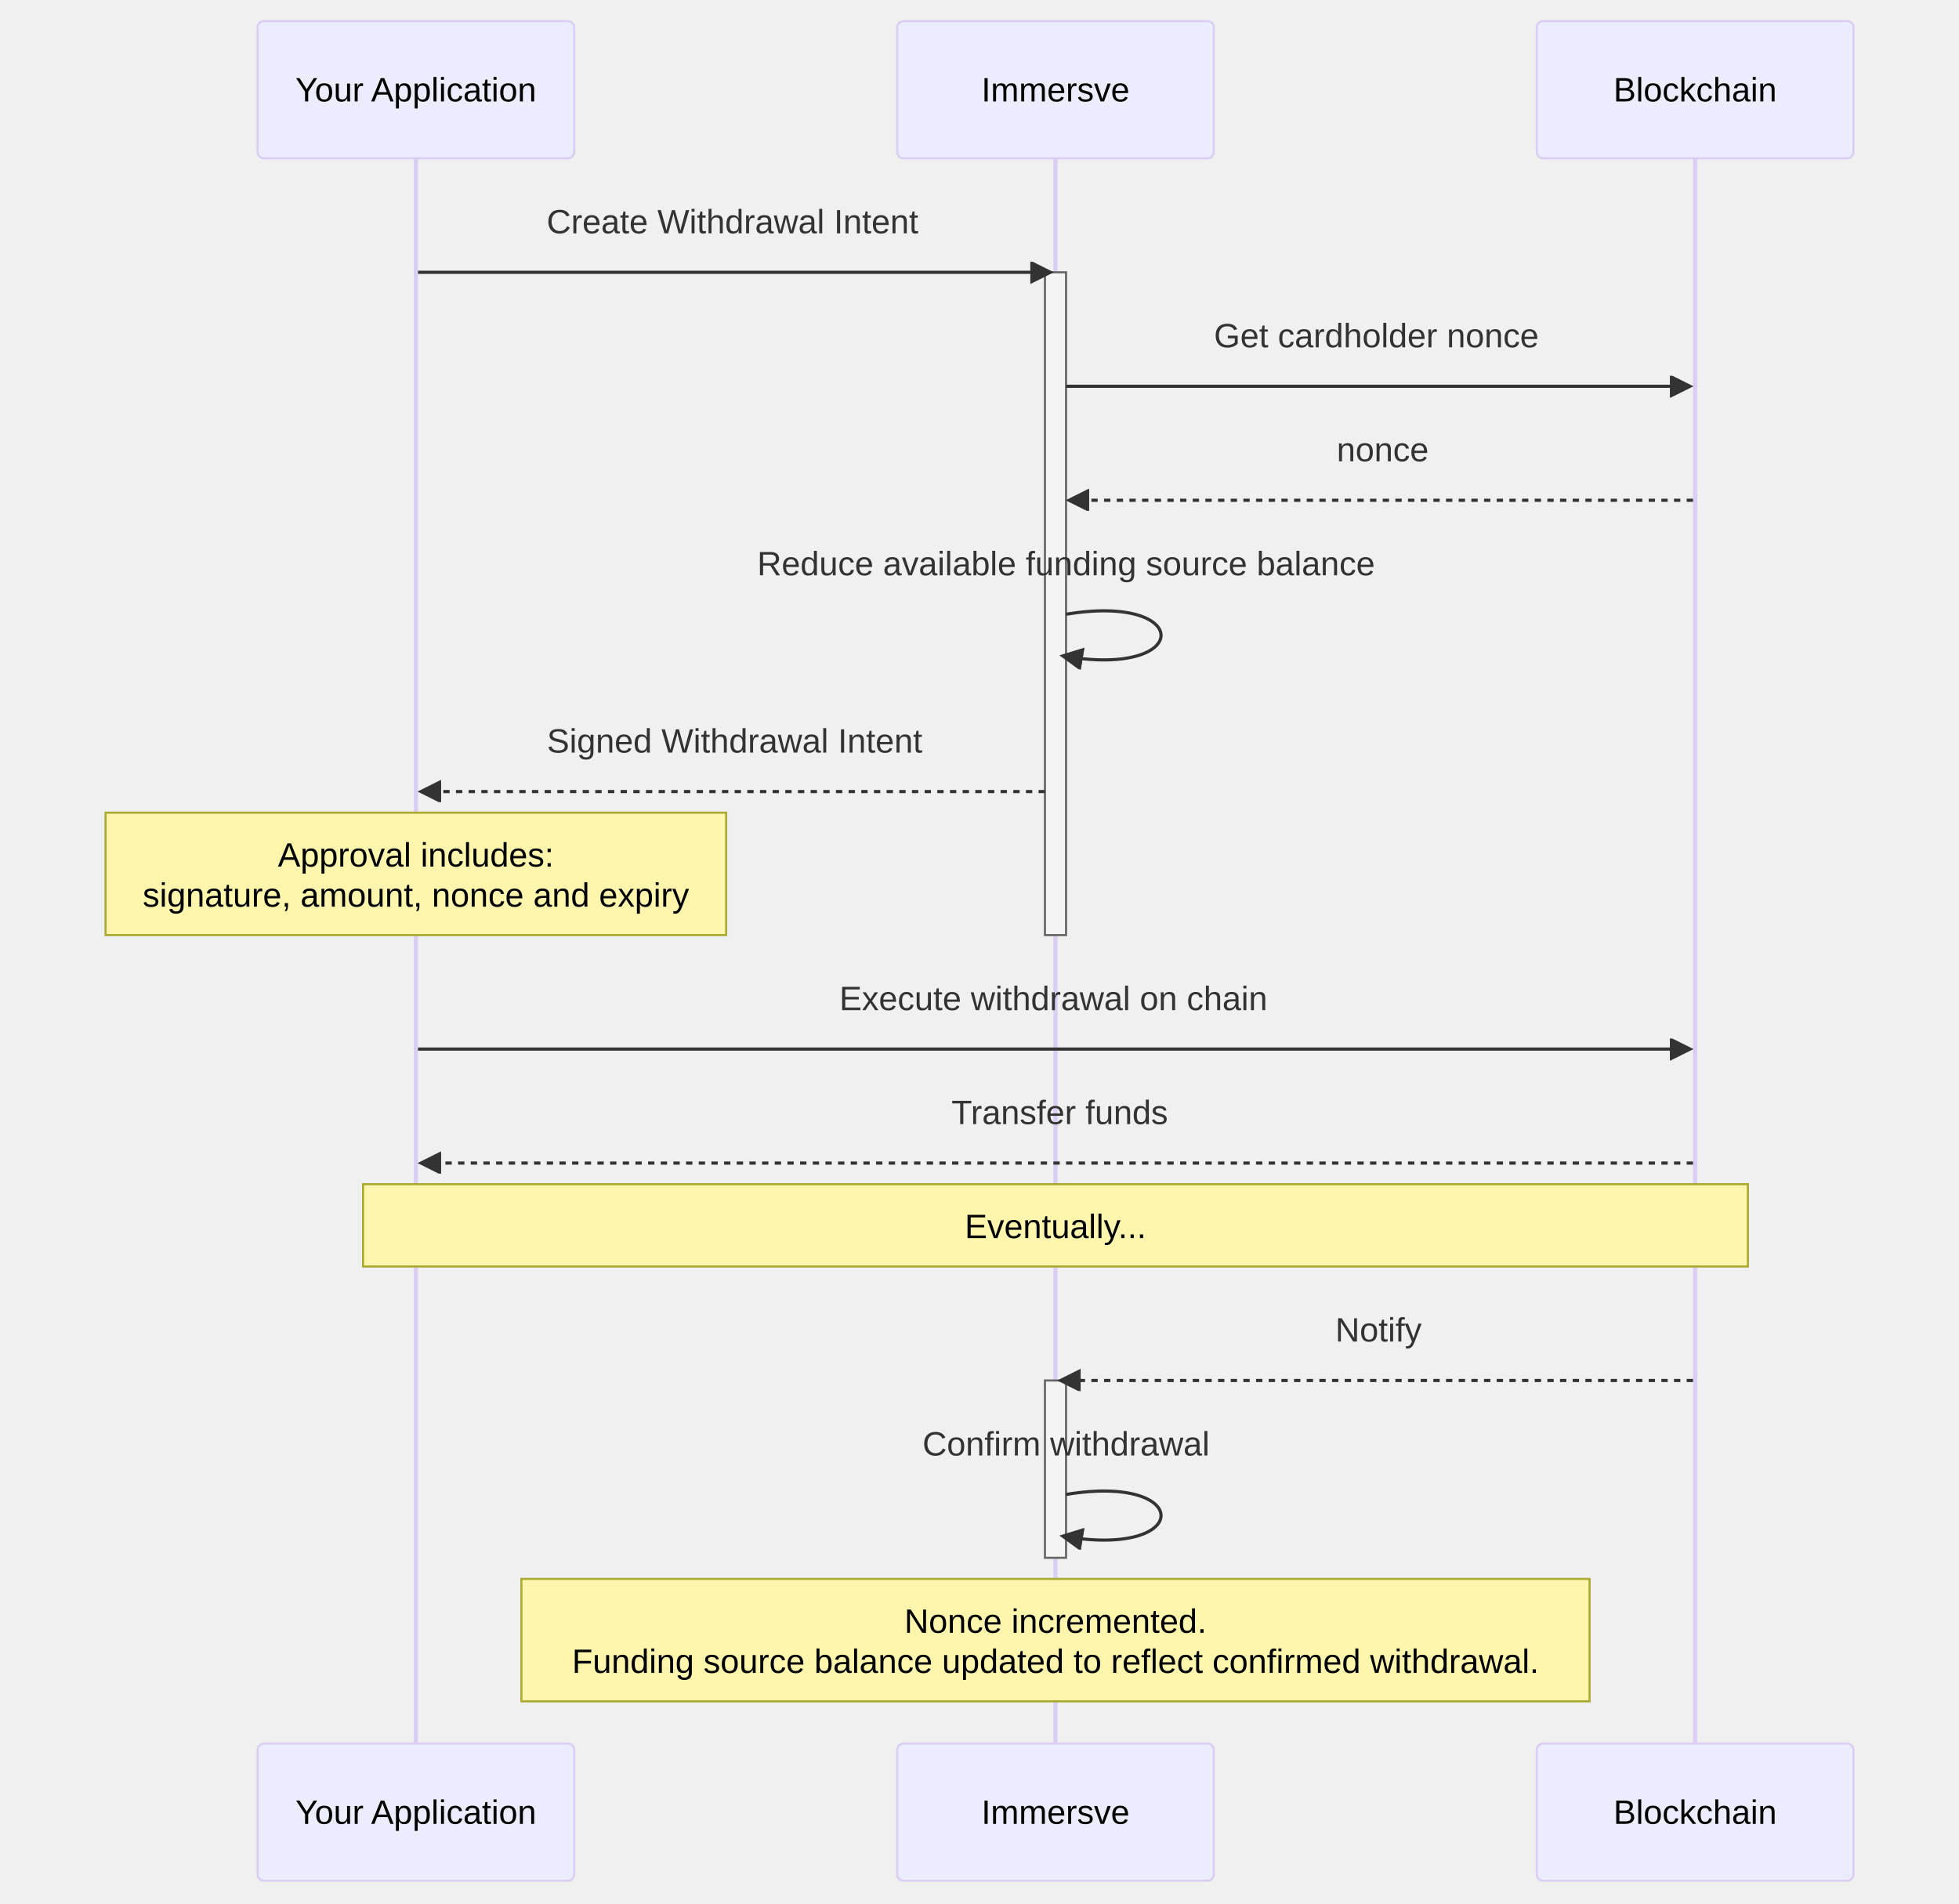
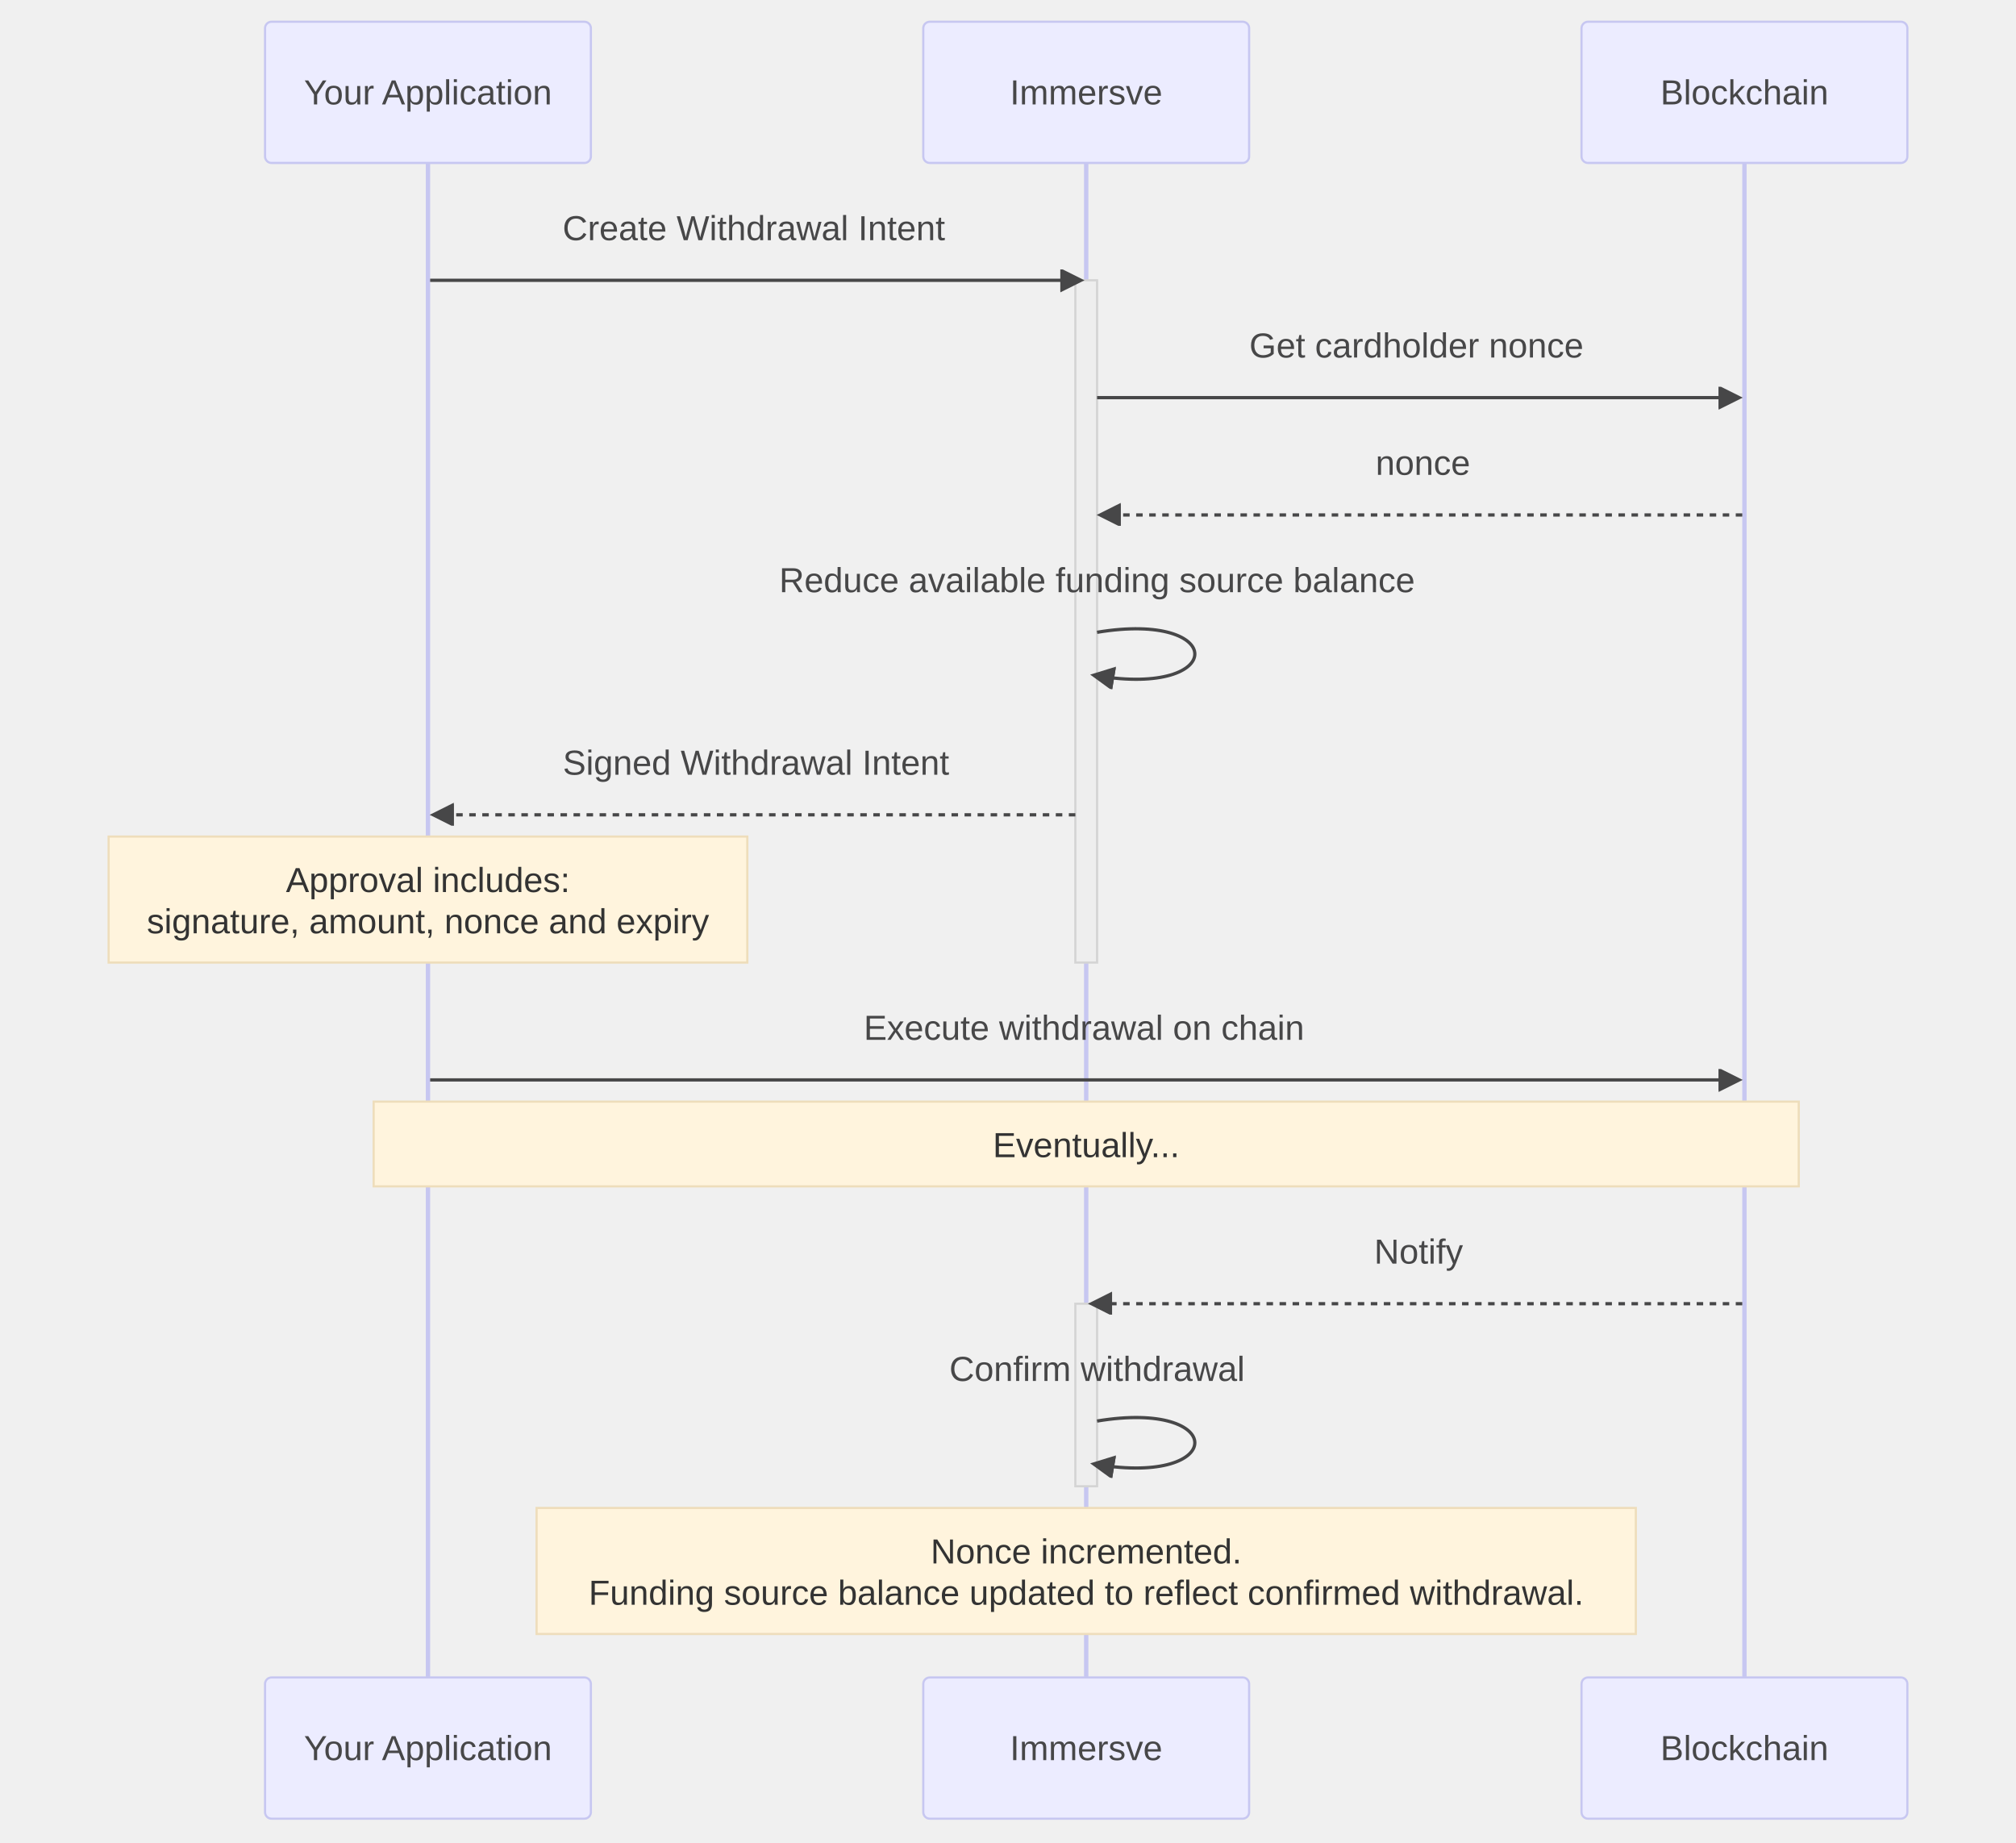
- <svg xmlns="http://www.w3.org/2000/svg" viewBox="-122 -10 928 902" style="max-width: 928px;" width="100%" id="mermaid-svg">
+ <svg xmlns="http://www.w3.org/2000/svg" viewBox="-122 -10 928 848" style="max-width: 928px;" width="100%" id="mermaid-svg">
  <g>
-     <rect class="actor actor-bottom" ry="3" rx="3" height="65" width="150" stroke="#666" fill="#eaeaea" y="816" x="606" />
-     <text style="text-anchor: middle; font-size: 16px; font-weight: 400;" class="actor" alignment-baseline="central" dominant-baseline="central" y="848.5" x="681">
+     <rect class="actor actor-bottom" ry="3" rx="3" height="65" width="150" stroke="#666" fill="#eaeaea" y="762" x="606" />
+     <text style="text-anchor: middle; font-size: 16px; font-weight: 400;" class="actor" alignment-baseline="central" dominant-baseline="central" y="794.5" x="681">
      <tspan dy="0" x="681">Blockchain</tspan>
    </text>
  </g>
  <g>
-     <rect class="actor actor-bottom" ry="3" rx="3" height="65" width="150" stroke="#666" fill="#eaeaea" y="816" x="303" />
-     <text style="text-anchor: middle; font-size: 16px; font-weight: 400;" class="actor" alignment-baseline="central" dominant-baseline="central" y="848.5" x="378">
+     <rect class="actor actor-bottom" ry="3" rx="3" height="65" width="150" stroke="#666" fill="#eaeaea" y="762" x="303" />
+     <text style="text-anchor: middle; font-size: 16px; font-weight: 400;" class="actor" alignment-baseline="central" dominant-baseline="central" y="794.5" x="378">
      <tspan dy="0" x="378">Immersve</tspan>
    </text>
  </g>
  <g>
-     <rect class="actor actor-bottom" ry="3" rx="3" height="65" width="150" stroke="#666" fill="#eaeaea" y="816" x="0" />
-     <text style="text-anchor: middle; font-size: 16px; font-weight: 400;" class="actor" alignment-baseline="central" dominant-baseline="central" y="848.5" x="75">
+     <rect class="actor actor-bottom" ry="3" rx="3" height="65" width="150" stroke="#666" fill="#eaeaea" y="762" x="0" />
+     <text style="text-anchor: middle; font-size: 16px; font-weight: 400;" class="actor" alignment-baseline="central" dominant-baseline="central" y="794.5" x="75">
      <tspan dy="0" x="75">Your Application</tspan>
    </text>
  </g>
  <g>
-     <line stroke="#999" stroke-width="0.5px" class="200" y2="816" x2="681" y1="5" x1="681" id="actor14" />
-     <g id="root-14">
+     <line stroke="#999" stroke-width="0.5px" class="200" y2="762" x2="681" y1="5" x1="681" id="actor17" />
+     <g id="root-17">
      <rect class="actor actor-top" ry="3" rx="3" height="65" width="150" stroke="#666" fill="#eaeaea" y="0" x="606" />
      <text style="text-anchor: middle; font-size: 16px; font-weight: 400;" class="actor" alignment-baseline="central" dominant-baseline="central" y="32.5" x="681">
        <tspan dy="0" x="681">Blockchain</tspan>
      </text>
    </g>
  </g>
  <g>
-     <line stroke="#999" stroke-width="0.5px" class="200" y2="816" x2="378" y1="5" x1="378" id="actor13" />
-     <g id="root-13">
+     <line stroke="#999" stroke-width="0.5px" class="200" y2="762" x2="378" y1="5" x1="378" id="actor16" />
+     <g id="root-16">
      <rect class="actor actor-top" ry="3" rx="3" height="65" width="150" stroke="#666" fill="#eaeaea" y="0" x="303" />
      <text style="text-anchor: middle; font-size: 16px; font-weight: 400;" class="actor" alignment-baseline="central" dominant-baseline="central" y="32.5" x="378">
        <tspan dy="0" x="378">Immersve</tspan>
      </text>
    </g>
  </g>
  <g>
-     <line stroke="#999" stroke-width="0.5px" class="200" y2="816" x2="75" y1="5" x1="75" id="actor12" />
-     <g id="root-12">
+     <line stroke="#999" stroke-width="0.5px" class="200" y2="762" x2="75" y1="5" x1="75" id="actor15" />
+     <g id="root-15">
      <rect class="actor actor-top" ry="3" rx="3" height="65" width="150" stroke="#666" fill="#eaeaea" y="0" x="0" />
      <text style="text-anchor: middle; font-size: 16px; font-weight: 400;" class="actor" alignment-baseline="central" dominant-baseline="central" y="32.5" x="75">
        <tspan dy="0" x="75">Your Application</tspan>
      </text>
    </g>
  </g>
-   <style>#mermaid-svg{font-family:"trebuchet ms",verdana,arial,sans-serif;font-size:16px;fill:#333;}#mermaid-svg .error-icon{fill:#552222;}#mermaid-svg .error-text{fill:#552222;stroke:#552222;}#mermaid-svg .edge-thickness-normal{stroke-width:2px;}#mermaid-svg .edge-thickness-thick{stroke-width:3.5px;}#mermaid-svg .edge-pattern-solid{stroke-dasharray:0;}#mermaid-svg .edge-pattern-dashed{stroke-dasharray:3;}#mermaid-svg .edge-pattern-dotted{stroke-dasharray:2;}#mermaid-svg .marker{fill:#333333;stroke:#333333;}#mermaid-svg .marker.cross{stroke:#333333;}#mermaid-svg svg{font-family:"trebuchet ms",verdana,arial,sans-serif;font-size:16px;}#mermaid-svg .actor{stroke:hsl(259.626, 59.777%, 87.902%);fill:#ECECFF;}#mermaid-svg text.actor&gt;tspan{fill:black;stroke:none;}#mermaid-svg .actor-line{stroke:grey;}#mermaid-svg .messageLine0{stroke-width:1.5;stroke-dasharray:none;stroke:#333;}#mermaid-svg .messageLine1{stroke-width:1.5;stroke-dasharray:2,2;stroke:#333;}#mermaid-svg #arrowhead path{fill:#333;stroke:#333;}#mermaid-svg .sequenceNumber{fill:white;}#mermaid-svg #sequencenumber{fill:#333;}#mermaid-svg #crosshead path{fill:#333;stroke:#333;}#mermaid-svg .messageText{fill:#333;stroke:none;}#mermaid-svg .labelBox{stroke:hsl(259.626, 59.777%, 87.902%);fill:#ECECFF;}#mermaid-svg .labelText,#mermaid-svg .labelText&gt;tspan{fill:black;stroke:none;}#mermaid-svg .loopText,#mermaid-svg .loopText&gt;tspan{fill:black;stroke:none;}#mermaid-svg .loopLine{stroke-width:2px;stroke-dasharray:2,2;stroke:hsl(259.626, 59.777%, 87.902%);fill:hsl(259.626, 59.777%, 87.902%);}#mermaid-svg .note{stroke:#aaaa33;fill:#fff5ad;}#mermaid-svg .noteText,#mermaid-svg .noteText&gt;tspan{fill:black;stroke:none;}#mermaid-svg .activation0{fill:#f4f4f4;stroke:#666;}#mermaid-svg .activation1{fill:#f4f4f4;stroke:#666;}#mermaid-svg .activation2{fill:#f4f4f4;stroke:#666;}#mermaid-svg .actorPopupMenu{position:absolute;}#mermaid-svg .actorPopupMenuPanel{position:absolute;fill:#ECECFF;box-shadow:0px 8px 16px 0px rgba(0,0,0,0.2);filter:drop-shadow(3px 5px 2px rgb(0 0 0 / 0.4));}#mermaid-svg .actor-man line{stroke:hsl(259.626, 59.777%, 87.902%);fill:#ECECFF;}#mermaid-svg .actor-man circle,#mermaid-svg line{stroke:hsl(259.626, 59.777%, 87.902%);fill:#ECECFF;stroke-width:2px;}#mermaid-svg :root{--mermaid-font-family:"trebuchet ms",verdana,arial,sans-serif;}</style>
+   <style>#mermaid-svg{font-family:"trebuchet ms",verdana,arial,sans-serif;font-size:16px;fill:#474748;}#mermaid-svg .error-icon{fill:hsl(60, 100%, 100%);}#mermaid-svg .error-text{fill:#000000;stroke:#000000;}#mermaid-svg .edge-thickness-normal{stroke-width:2px;}#mermaid-svg .edge-thickness-thick{stroke-width:3.5px;}#mermaid-svg .edge-pattern-solid{stroke-dasharray:0;}#mermaid-svg .edge-pattern-dashed{stroke-dasharray:3;}#mermaid-svg .edge-pattern-dotted{stroke-dasharray:2;}#mermaid-svg .marker{fill:#474748;stroke:#474748;}#mermaid-svg .marker.cross{stroke:#474748;}#mermaid-svg svg{font-family:"trebuchet ms",verdana,arial,sans-serif;font-size:16px;}#mermaid-svg .actor{stroke:hsl(240, 60%, 86.275%);fill:#ececff;}#mermaid-svg text.actor&gt;tspan{fill:#474748;stroke:none;}#mermaid-svg .actor-line{stroke:grey;}#mermaid-svg .messageLine0{stroke-width:1.5;stroke-dasharray:none;stroke:#474748;}#mermaid-svg .messageLine1{stroke-width:1.5;stroke-dasharray:2,2;stroke:#474748;}#mermaid-svg #arrowhead path{fill:#474748;stroke:#474748;}#mermaid-svg .sequenceNumber{fill:#fff;}#mermaid-svg #sequencenumber{fill:#474748;}#mermaid-svg #crosshead path{fill:#474748;stroke:#474748;}#mermaid-svg .messageText{fill:#474748;stroke:none;}#mermaid-svg .labelBox{stroke:hsl(240, 60%, 86.275%);fill:#ececff;}#mermaid-svg .labelText,#mermaid-svg .labelText&gt;tspan{fill:#474748;stroke:none;}#mermaid-svg .loopText,#mermaid-svg .loopText&gt;tspan{fill:#474748;stroke:none;}#mermaid-svg .loopLine{stroke-width:2px;stroke-dasharray:2,2;stroke:hsl(240, 60%, 86.275%);fill:hsl(240, 60%, 86.275%);}#mermaid-svg .note{stroke:hsl(40.588, 60%, 83.333%);fill:#fff4dd;}#mermaid-svg .noteText,#mermaid-svg .noteText&gt;tspan{fill:#333;stroke:none;}#mermaid-svg .activation0{fill:#eee;stroke:hsl(0, 0%, 83.333%);}#mermaid-svg .activation1{fill:#eee;stroke:hsl(0, 0%, 83.333%);}#mermaid-svg .activation2{fill:#eee;stroke:hsl(0, 0%, 83.333%);}#mermaid-svg .actorPopupMenu{position:absolute;}#mermaid-svg .actorPopupMenuPanel{position:absolute;fill:#ececff;box-shadow:0px 8px 16px 0px rgba(0,0,0,0.2);filter:drop-shadow(3px 5px 2px rgb(0 0 0 / 0.4));}#mermaid-svg .actor-man line{stroke:hsl(240, 60%, 86.275%);fill:#ececff;}#mermaid-svg .actor-man circle,#mermaid-svg line{stroke:hsl(240, 60%, 86.275%);fill:#ececff;stroke-width:2px;}#mermaid-svg :root{--mermaid-font-family:"trebuchet ms",verdana,arial,sans-serif;}</style>
  <g />
  <defs>
    <symbol height="24" width="24" id="computer">
      <path d="M2 2v13h20v-13h-20zm18 11h-16v-9h16v9zm-10.228 6l.466-1h3.524l.467 1h-4.457zm14.228 3h-24l2-6h2.104l-1.33 4h18.45l-1.297-4h2.073l2 6zm-5-10h-14v-7h14v7z" transform="scale(.5)" />
    </symbol>
  </defs>
  <defs>
    <symbol clip-rule="evenodd" fill-rule="evenodd" id="database">
      <path d="M12.258.001l.256.004.255.005.253.008.251.01.249.012.247.015.246.016.242.019.241.02.239.023.236.024.233.027.231.028.229.031.225.032.223.034.22.036.217.038.214.04.211.041.208.043.205.045.201.046.198.048.194.05.191.051.187.053.183.054.18.056.175.057.172.059.168.06.163.061.16.063.155.064.15.066.074.033.073.033.071.034.07.034.069.035.068.035.067.035.066.035.064.036.064.036.062.036.06.036.06.037.058.037.058.037.055.038.055.038.053.038.052.038.051.039.05.039.048.039.047.039.045.04.044.04.043.04.041.04.04.041.039.041.037.041.036.041.034.041.033.042.032.042.03.042.029.042.027.042.026.043.024.043.023.043.021.043.02.043.018.044.017.043.015.044.013.044.012.044.011.045.009.044.007.045.006.045.004.045.002.045.001.045v17l-.001.045-.002.045-.004.045-.006.045-.007.045-.009.044-.011.045-.012.044-.013.044-.015.044-.017.043-.018.044-.02.043-.021.043-.023.043-.024.043-.026.043-.027.042-.029.042-.03.042-.032.042-.033.042-.034.041-.036.041-.037.041-.039.041-.04.041-.041.04-.043.04-.044.04-.045.04-.047.039-.048.039-.05.039-.051.039-.052.038-.053.038-.055.038-.055.038-.058.037-.058.037-.06.037-.06.036-.062.036-.064.036-.064.036-.066.035-.067.035-.068.035-.069.035-.07.034-.071.034-.073.033-.074.033-.15.066-.155.064-.16.063-.163.061-.168.06-.172.059-.175.057-.18.056-.183.054-.187.053-.191.051-.194.05-.198.048-.201.046-.205.045-.208.043-.211.041-.214.04-.217.038-.22.036-.223.034-.225.032-.229.031-.231.028-.233.027-.236.024-.239.023-.241.02-.242.019-.246.016-.247.015-.249.012-.251.01-.253.008-.255.005-.256.004-.258.001-.258-.001-.256-.004-.255-.005-.253-.008-.251-.01-.249-.012-.247-.015-.245-.016-.243-.019-.241-.02-.238-.023-.236-.024-.234-.027-.231-.028-.228-.031-.226-.032-.223-.034-.22-.036-.217-.038-.214-.04-.211-.041-.208-.043-.204-.045-.201-.046-.198-.048-.195-.05-.19-.051-.187-.053-.184-.054-.179-.056-.176-.057-.172-.059-.167-.06-.164-.061-.159-.063-.155-.064-.151-.066-.074-.033-.072-.033-.072-.034-.07-.034-.069-.035-.068-.035-.067-.035-.066-.035-.064-.036-.063-.036-.062-.036-.061-.036-.06-.037-.058-.037-.057-.037-.056-.038-.055-.038-.053-.038-.052-.038-.051-.039-.049-.039-.049-.039-.046-.039-.046-.04-.044-.04-.043-.04-.041-.04-.04-.041-.039-.041-.037-.041-.036-.041-.034-.041-.033-.042-.032-.042-.03-.042-.029-.042-.027-.042-.026-.043-.024-.043-.023-.043-.021-.043-.02-.043-.018-.044-.017-.043-.015-.044-.013-.044-.012-.044-.011-.045-.009-.044-.007-.045-.006-.045-.004-.045-.002-.045-.001-.045v-17l.001-.045.002-.045.004-.045.006-.045.007-.045.009-.044.011-.045.012-.044.013-.044.015-.044.017-.043.018-.044.02-.043.021-.043.023-.043.024-.043.026-.043.027-.042.029-.042.03-.042.032-.042.033-.042.034-.041.036-.041.037-.041.039-.041.04-.041.041-.04.043-.04.044-.04.046-.04.046-.039.049-.039.049-.039.051-.039.052-.038.053-.038.055-.038.056-.038.057-.037.058-.037.06-.037.061-.036.062-.036.063-.036.064-.036.066-.035.067-.035.068-.035.069-.035.07-.034.072-.034.072-.033.074-.033.151-.066.155-.064.159-.063.164-.061.167-.06.172-.059.176-.057.179-.056.184-.054.187-.053.19-.051.195-.05.198-.048.201-.046.204-.045.208-.043.211-.041.214-.04.217-.038.22-.036.223-.034.226-.032.228-.031.231-.028.234-.027.236-.024.238-.023.241-.02.243-.019.245-.016.247-.015.249-.012.251-.01.253-.008.255-.005.256-.004.258-.001.258.001zm-9.258 20.499v.01l.001.021.003.021.004.022.005.021.006.022.007.022.009.023.01.022.011.023.012.023.013.023.015.023.016.024.017.023.018.024.019.024.021.024.022.025.023.024.024.025.052.049.056.05.061.051.066.051.07.051.075.051.079.052.084.052.088.052.092.052.097.052.102.051.105.052.11.052.114.051.119.051.123.051.127.05.131.05.135.05.139.048.144.049.147.047.152.047.155.047.16.045.163.045.167.043.171.043.176.041.178.041.183.039.187.039.19.037.194.035.197.035.202.033.204.031.209.03.212.029.216.027.219.025.222.024.226.021.23.02.233.018.236.016.24.015.243.012.246.01.249.008.253.005.256.004.259.001.26-.001.257-.004.254-.005.25-.008.247-.011.244-.012.241-.014.237-.016.233-.018.231-.021.226-.021.224-.024.22-.026.216-.027.212-.028.21-.031.205-.031.202-.034.198-.034.194-.036.191-.037.187-.039.183-.04.179-.04.175-.042.172-.043.168-.044.163-.045.16-.046.155-.046.152-.047.148-.048.143-.049.139-.049.136-.05.131-.05.126-.05.123-.051.118-.052.114-.051.11-.052.106-.052.101-.052.096-.052.092-.052.088-.053.083-.051.079-.052.074-.052.07-.051.065-.051.06-.051.056-.05.051-.05.023-.024.023-.025.021-.024.02-.024.019-.024.018-.024.017-.024.015-.023.014-.024.013-.023.012-.023.01-.023.01-.022.008-.022.006-.022.006-.022.004-.022.004-.021.001-.021.001-.021v-4.127l-.077.055-.08.053-.083.054-.085.053-.087.052-.09.052-.093.051-.095.05-.097.05-.1.049-.102.049-.105.048-.106.047-.109.047-.111.046-.114.045-.115.045-.118.044-.12.043-.122.042-.124.042-.126.041-.128.04-.13.04-.132.038-.134.038-.135.037-.138.037-.139.035-.142.035-.143.034-.144.033-.147.032-.148.031-.15.03-.151.03-.153.029-.154.027-.156.027-.158.026-.159.025-.161.024-.162.023-.163.022-.165.021-.166.02-.167.019-.169.018-.169.017-.171.016-.173.015-.173.014-.175.013-.175.012-.177.011-.178.01-.179.008-.179.008-.181.006-.182.005-.182.004-.184.003-.184.002h-.37l-.184-.002-.184-.003-.182-.004-.182-.005-.181-.006-.179-.008-.179-.008-.178-.01-.176-.011-.176-.012-.175-.013-.173-.014-.172-.015-.171-.016-.17-.017-.169-.018-.167-.019-.166-.02-.165-.021-.163-.022-.162-.023-.161-.024-.159-.025-.157-.026-.156-.027-.155-.027-.153-.029-.151-.03-.15-.03-.148-.031-.146-.032-.145-.033-.143-.034-.141-.035-.14-.035-.137-.037-.136-.037-.134-.038-.132-.038-.13-.04-.128-.04-.126-.041-.124-.042-.122-.042-.12-.044-.117-.043-.116-.045-.113-.045-.112-.046-.109-.047-.106-.047-.105-.048-.102-.049-.1-.049-.097-.05-.095-.05-.093-.052-.09-.051-.087-.052-.085-.053-.083-.054-.08-.054-.077-.054v4.127zm0-5.654v.011l.001.021.003.021.004.021.005.022.006.022.007.022.009.022.01.022.011.023.012.023.013.023.015.024.016.023.017.024.018.024.019.024.021.024.022.024.023.025.024.024.052.05.056.05.061.05.066.051.07.051.075.052.079.051.084.052.088.052.092.052.097.052.102.052.105.052.11.051.114.051.119.052.123.05.127.051.131.05.135.049.139.049.144.048.147.048.152.047.155.046.16.045.163.045.167.044.171.042.176.042.178.04.183.04.187.038.19.037.194.036.197.034.202.033.204.032.209.03.212.028.216.027.219.025.222.024.226.022.23.02.233.018.236.016.24.014.243.012.246.01.249.008.253.006.256.003.259.001.26-.001.257-.003.254-.006.25-.008.247-.01.244-.012.241-.015.237-.016.233-.018.231-.02.226-.022.224-.024.22-.025.216-.027.212-.029.21-.03.205-.032.202-.033.198-.035.194-.036.191-.037.187-.039.183-.039.179-.041.175-.042.172-.043.168-.044.163-.045.16-.045.155-.047.152-.047.148-.048.143-.048.139-.05.136-.049.131-.05.126-.051.123-.051.118-.051.114-.052.11-.052.106-.052.101-.052.096-.052.092-.052.088-.052.083-.052.079-.052.074-.051.07-.052.065-.051.06-.05.056-.051.051-.049.023-.025.023-.024.021-.025.02-.024.019-.024.018-.024.017-.024.015-.023.014-.023.013-.024.012-.022.01-.023.01-.023.008-.022.006-.022.006-.022.004-.021.004-.022.001-.021.001-.021v-4.139l-.077.054-.08.054-.083.054-.085.052-.087.053-.09.051-.093.051-.095.051-.097.05-.1.049-.102.049-.105.048-.106.047-.109.047-.111.046-.114.045-.115.044-.118.044-.12.044-.122.042-.124.042-.126.041-.128.04-.13.039-.132.039-.134.038-.135.037-.138.036-.139.036-.142.035-.143.033-.144.033-.147.033-.148.031-.15.03-.151.03-.153.028-.154.028-.156.027-.158.026-.159.025-.161.024-.162.023-.163.022-.165.021-.166.02-.167.019-.169.018-.169.017-.171.016-.173.015-.173.014-.175.013-.175.012-.177.011-.178.009-.179.009-.179.007-.181.007-.182.005-.182.004-.184.003-.184.002h-.37l-.184-.002-.184-.003-.182-.004-.182-.005-.181-.007-.179-.007-.179-.009-.178-.009-.176-.011-.176-.012-.175-.013-.173-.014-.172-.015-.171-.016-.17-.017-.169-.018-.167-.019-.166-.02-.165-.021-.163-.022-.162-.023-.161-.024-.159-.025-.157-.026-.156-.027-.155-.028-.153-.028-.151-.03-.15-.03-.148-.031-.146-.033-.145-.033-.143-.033-.141-.035-.14-.036-.137-.036-.136-.037-.134-.038-.132-.039-.13-.039-.128-.04-.126-.041-.124-.042-.122-.043-.12-.043-.117-.044-.116-.044-.113-.046-.112-.046-.109-.046-.106-.047-.105-.048-.102-.049-.1-.049-.097-.05-.095-.051-.093-.051-.09-.051-.087-.053-.085-.052-.083-.054-.08-.054-.077-.054v4.139zm0-5.666v.011l.001.02.003.022.004.021.005.022.006.021.007.022.009.023.01.022.011.023.012.023.013.023.015.023.016.024.017.024.018.023.019.024.021.025.022.024.023.024.024.025.052.05.056.05.061.05.066.051.07.051.075.052.079.051.084.052.088.052.092.052.097.052.102.052.105.051.11.052.114.051.119.051.123.051.127.05.131.05.135.05.139.049.144.048.147.048.152.047.155.046.16.045.163.045.167.043.171.043.176.042.178.04.183.04.187.038.19.037.194.036.197.034.202.033.204.032.209.03.212.028.216.027.219.025.222.024.226.021.23.02.233.018.236.017.24.014.243.012.246.01.249.008.253.006.256.003.259.001.26-.001.257-.003.254-.006.25-.008.247-.01.244-.013.241-.014.237-.016.233-.018.231-.02.226-.022.224-.024.22-.025.216-.027.212-.029.21-.03.205-.032.202-.033.198-.035.194-.036.191-.037.187-.039.183-.039.179-.041.175-.042.172-.043.168-.044.163-.045.16-.045.155-.047.152-.047.148-.048.143-.049.139-.049.136-.049.131-.051.126-.05.123-.051.118-.052.114-.051.11-.052.106-.052.101-.052.096-.052.092-.052.088-.052.083-.052.079-.052.074-.052.07-.051.065-.051.06-.051.056-.05.051-.049.023-.025.023-.025.021-.024.02-.024.019-.024.018-.024.017-.024.015-.023.014-.024.013-.023.012-.023.01-.022.01-.023.008-.022.006-.022.006-.022.004-.022.004-.021.001-.021.001-.021v-4.153l-.077.054-.08.054-.083.053-.085.053-.087.053-.09.051-.093.051-.095.051-.097.05-.1.049-.102.048-.105.048-.106.048-.109.046-.111.046-.114.046-.115.044-.118.044-.12.043-.122.043-.124.042-.126.041-.128.04-.13.039-.132.039-.134.038-.135.037-.138.036-.139.036-.142.034-.143.034-.144.033-.147.032-.148.032-.15.03-.151.03-.153.028-.154.028-.156.027-.158.026-.159.024-.161.024-.162.023-.163.023-.165.021-.166.02-.167.019-.169.018-.169.017-.171.016-.173.015-.173.014-.175.013-.175.012-.177.01-.178.01-.179.009-.179.007-.181.006-.182.006-.182.004-.184.003-.184.001-.185.001-.185-.001-.184-.001-.184-.003-.182-.004-.182-.006-.181-.006-.179-.007-.179-.009-.178-.01-.176-.01-.176-.012-.175-.013-.173-.014-.172-.015-.171-.016-.17-.017-.169-.018-.167-.019-.166-.02-.165-.021-.163-.023-.162-.023-.161-.024-.159-.024-.157-.026-.156-.027-.155-.028-.153-.028-.151-.03-.15-.03-.148-.032-.146-.032-.145-.033-.143-.034-.141-.034-.14-.036-.137-.036-.136-.037-.134-.038-.132-.039-.13-.039-.128-.041-.126-.041-.124-.041-.122-.043-.12-.043-.117-.044-.116-.044-.113-.046-.112-.046-.109-.046-.106-.048-.105-.048-.102-.048-.1-.05-.097-.049-.095-.051-.093-.051-.09-.052-.087-.052-.085-.053-.083-.053-.08-.054-.077-.054v4.153zm8.74-8.179l-.257.004-.254.005-.25.008-.247.011-.244.012-.241.014-.237.016-.233.018-.231.021-.226.022-.224.023-.22.026-.216.027-.212.028-.21.031-.205.032-.202.033-.198.034-.194.036-.191.038-.187.038-.183.04-.179.041-.175.042-.172.043-.168.043-.163.045-.16.046-.155.046-.152.048-.148.048-.143.048-.139.049-.136.05-.131.05-.126.051-.123.051-.118.051-.114.052-.11.052-.106.052-.101.052-.096.052-.092.052-.088.052-.083.052-.079.052-.074.051-.07.052-.065.051-.06.05-.056.05-.051.05-.023.025-.023.024-.021.024-.02.025-.019.024-.018.024-.017.023-.015.024-.014.023-.013.023-.012.023-.01.023-.01.022-.008.022-.006.023-.006.021-.004.022-.004.021-.001.021-.001.021.001.021.001.021.004.021.004.022.006.021.006.023.008.022.01.022.01.023.012.023.013.023.014.023.015.024.017.023.018.024.019.024.02.025.021.024.023.024.023.025.051.05.056.05.06.05.065.051.07.052.074.051.079.052.083.052.088.052.092.052.096.052.101.052.106.052.11.052.114.052.118.051.123.051.126.051.131.05.136.05.139.049.143.048.148.048.152.048.155.046.16.046.163.045.168.043.172.043.175.042.179.041.183.04.187.038.191.038.194.036.198.034.202.033.205.032.21.031.212.028.216.027.22.026.224.023.226.022.231.021.233.018.237.016.241.014.244.012.247.011.25.008.254.005.257.004.26.001.26-.001.257-.004.254-.005.25-.008.247-.011.244-.012.241-.014.237-.016.233-.018.231-.021.226-.022.224-.023.22-.026.216-.027.212-.028.21-.031.205-.032.202-.033.198-.034.194-.036.191-.038.187-.038.183-.04.179-.041.175-.042.172-.043.168-.043.163-.045.16-.046.155-.046.152-.048.148-.048.143-.048.139-.049.136-.05.131-.05.126-.051.123-.051.118-.051.114-.052.11-.052.106-.052.101-.052.096-.052.092-.052.088-.052.083-.052.079-.052.074-.051.07-.052.065-.051.06-.05.056-.05.051-.05.023-.025.023-.024.021-.024.02-.025.019-.024.018-.024.017-.023.015-.024.014-.023.013-.023.012-.023.01-.023.01-.022.008-.022.006-.023.006-.021.004-.022.004-.021.001-.021.001-.021-.001-.021-.001-.021-.004-.021-.004-.022-.006-.021-.006-.023-.008-.022-.01-.022-.01-.023-.012-.023-.013-.023-.014-.023-.015-.024-.017-.023-.018-.024-.019-.024-.02-.025-.021-.024-.023-.024-.023-.025-.051-.05-.056-.05-.06-.05-.065-.051-.07-.052-.074-.051-.079-.052-.083-.052-.088-.052-.092-.052-.096-.052-.101-.052-.106-.052-.11-.052-.114-.052-.118-.051-.123-.051-.126-.051-.131-.05-.136-.05-.139-.049-.143-.048-.148-.048-.152-.048-.155-.046-.16-.046-.163-.045-.168-.043-.172-.043-.175-.042-.179-.041-.183-.04-.187-.038-.191-.038-.194-.036-.198-.034-.202-.033-.205-.032-.21-.031-.212-.028-.216-.027-.22-.026-.224-.023-.226-.022-.231-.021-.233-.018-.237-.016-.241-.014-.244-.012-.247-.011-.25-.008-.254-.005-.257-.004-.26-.001-.26.001z" transform="scale(.5)" />
    </symbol>
  </defs>
  <defs>
    <symbol height="24" width="24" id="clock">
      <path d="M12 2c5.514 0 10 4.486 10 10s-4.486 10-10 10-10-4.486-10-10 4.486-10 10-10zm0-2c-6.627 0-12 5.373-12 12s5.373 12 12 12 12-5.373 12-12-5.373-12-12-12zm5.848 12.459c.202.038.202.333.001.372-1.907.361-6.045 1.111-6.547 1.111-.719 0-1.301-.582-1.301-1.301 0-.512.77-5.447 1.125-7.445.034-.192.312-.181.343.014l.985 6.238 5.394 1.011z" transform="scale(.5)" />
    </symbol>
  </defs>
  <defs>
    <marker orient="auto" markerHeight="12" markerWidth="12" markerUnits="userSpaceOnUse" refY="5" refX="7.9" id="arrowhead">
      <path d="M 0 0 L 10 5 L 0 10 z" />
    </marker>
  </defs>
  <defs>
    <marker refY="4.5" refX="4" orient="auto" markerHeight="8" markerWidth="15" id="crosshead">
      <path style="stroke-dasharray: 0, 0;" d="M 1,2 L 6,7 M 6,2 L 1,7" stroke-width="1pt" stroke="#000000" fill="none" />
    </marker>
  </defs>
  <defs>
    <marker orient="auto" markerHeight="28" markerWidth="20" refY="7" refX="15.5" id="filled-head">
      <path d="M 18,7 L9,13 L14,7 L9,1 Z" />
    </marker>
  </defs>
  <defs>
    <marker orient="auto" markerHeight="40" markerWidth="60" refY="15" refX="15" id="sequencenumber">
      <circle r="6" cy="15" cx="15" />
    </marker>
  </defs>
  <g>
    <rect class="activation0" ry="0" rx="0" height="314" width="10" stroke="#666" fill="#EDF2AE" y="119" x="373" />
  </g>
  <g>
    <rect class="note" ry="0" rx="0" height="58" width="294" stroke="#666" fill="#EDF2AE" y="375" x="-72" />
    <text style="font-size: 16px; font-weight: 400;" dy="1em" class="noteText" alignment-baseline="middle" dominant-baseline="middle" text-anchor="middle" y="380" x="75">
      <tspan x="75">Approval includes:</tspan>
    </text>
    <text style="font-size: 16px; font-weight: 400;" dy="1em" class="noteText" alignment-baseline="middle" dominant-baseline="middle" text-anchor="middle" y="399" x="75">
      <tspan x="75">signature, amount, nonce and expiry</tspan>
    </text>
  </g>
  <g>
-     <rect class="note" ry="0" rx="0" height="39" width="656" stroke="#666" fill="#EDF2AE" y="551" x="50" />
-     <text style="font-size: 16px; font-weight: 400;" dy="1em" class="noteText" alignment-baseline="middle" dominant-baseline="middle" text-anchor="middle" y="556" x="378">
+     <rect class="note" ry="0" rx="0" height="39" width="656" stroke="#666" fill="#EDF2AE" y="497" x="50" />
+     <text style="font-size: 16px; font-weight: 400;" dy="1em" class="noteText" alignment-baseline="middle" dominant-baseline="middle" text-anchor="middle" y="502" x="378">
      <tspan x="378">Eventually...</tspan>
    </text>
  </g>
  <g>
-     <rect class="activation0" ry="0" rx="0" height="84" width="10" stroke="#666" fill="#EDF2AE" y="644" x="373" />
+     <rect class="activation0" ry="0" rx="0" height="84" width="10" stroke="#666" fill="#EDF2AE" y="590" x="373" />
  </g>
  <g>
-     <rect class="note" ry="0" rx="0" height="58" width="506" stroke="#666" fill="#EDF2AE" y="738" x="125" />
-     <text style="font-size: 16px; font-weight: 400;" dy="1em" class="noteText" alignment-baseline="middle" dominant-baseline="middle" text-anchor="middle" y="743" x="378">
+     <rect class="note" ry="0" rx="0" height="58" width="506" stroke="#666" fill="#EDF2AE" y="684" x="125" />
+     <text style="font-size: 16px; font-weight: 400;" dy="1em" class="noteText" alignment-baseline="middle" dominant-baseline="middle" text-anchor="middle" y="689" x="378">
      <tspan x="378">Nonce incremented.</tspan>
    </text>
-     <text style="font-size: 16px; font-weight: 400;" dy="1em" class="noteText" alignment-baseline="middle" dominant-baseline="middle" text-anchor="middle" y="762" x="378">
+     <text style="font-size: 16px; font-weight: 400;" dy="1em" class="noteText" alignment-baseline="middle" dominant-baseline="middle" text-anchor="middle" y="708" x="378">
      <tspan x="378">Funding source balance updated to reflect confirmed withdrawal.</tspan>
    </text>
  </g>
  <text style="font-size: 16px; font-weight: 400;" dy="1em" class="messageText" alignment-baseline="middle" dominant-baseline="middle" text-anchor="middle" y="80" x="225">Create Withdrawal Intent</text>
  <line style="fill: none;" marker-end="url(#arrowhead)" stroke="none" stroke-width="2" class="messageLine0" y2="119" x2="374" y1="119" x1="76" />
  <text style="font-size: 16px; font-weight: 400;" dy="1em" class="messageText" alignment-baseline="middle" dominant-baseline="middle" text-anchor="middle" y="134" x="530">Get cardholder nonce</text>
  <line style="fill: none;" marker-end="url(#arrowhead)" stroke="none" stroke-width="2" class="messageLine0" y2="173" x2="677" y1="173" x1="383" />
  <text style="font-size: 16px; font-weight: 400;" dy="1em" class="messageText" alignment-baseline="middle" dominant-baseline="middle" text-anchor="middle" y="188" x="533">nonce</text>
  <line style="stroke-dasharray: 3, 3; fill: none;" marker-end="url(#arrowhead)" stroke="none" stroke-width="2" class="messageLine1" y2="227" x2="386" y1="227" x1="680" />
  <text style="font-size: 16px; font-weight: 400;" dy="1em" class="messageText" alignment-baseline="middle" dominant-baseline="middle" text-anchor="middle" y="242" x="383">Reduce available funding source balance</text>
  <path style="fill: none;" marker-end="url(#arrowhead)" stroke="none" stroke-width="2" class="messageLine0" d="M 383,281 C 443,271 443,311 383,301" />
  <text style="font-size: 16px; font-weight: 400;" dy="1em" class="messageText" alignment-baseline="middle" dominant-baseline="middle" text-anchor="middle" y="326" x="226">Signed Withdrawal Intent</text>
  <line style="stroke-dasharray: 3, 3; fill: none;" marker-end="url(#arrowhead)" stroke="none" stroke-width="2" class="messageLine1" y2="365" x2="79" y1="365" x1="373" />
  <text style="font-size: 16px; font-weight: 400;" dy="1em" class="messageText" alignment-baseline="middle" dominant-baseline="middle" text-anchor="middle" y="448" x="377">Execute withdrawal on chain</text>
  <line style="fill: none;" marker-end="url(#arrowhead)" stroke="none" stroke-width="2" class="messageLine0" y2="487" x2="677" y1="487" x1="76" />
-   <text style="font-size: 16px; font-weight: 400;" dy="1em" class="messageText" alignment-baseline="middle" dominant-baseline="middle" text-anchor="middle" y="502" x="380">Transfer funds</text>
-   <line style="stroke-dasharray: 3, 3; fill: none;" marker-end="url(#arrowhead)" stroke="none" stroke-width="2" class="messageLine1" y2="541" x2="79" y1="541" x1="680" />
-   <text style="font-size: 16px; font-weight: 400;" dy="1em" class="messageText" alignment-baseline="middle" dominant-baseline="middle" text-anchor="middle" y="605" x="531">Notify</text>
-   <line style="stroke-dasharray: 3, 3; fill: none;" marker-end="url(#arrowhead)" stroke="none" stroke-width="2" class="messageLine1" y2="644" x2="382" y1="644" x1="680" />
-   <text style="font-size: 16px; font-weight: 400;" dy="1em" class="messageText" alignment-baseline="middle" dominant-baseline="middle" text-anchor="middle" y="659" x="383">Confirm withdrawal</text>
-   <path style="fill: none;" marker-end="url(#arrowhead)" stroke="none" stroke-width="2" class="messageLine0" d="M 383,698 C 443,688 443,728 383,718" />
+   <text style="font-size: 16px; font-weight: 400;" dy="1em" class="messageText" alignment-baseline="middle" dominant-baseline="middle" text-anchor="middle" y="551" x="531">Notify</text>
+   <line style="stroke-dasharray: 3, 3; fill: none;" marker-end="url(#arrowhead)" stroke="none" stroke-width="2" class="messageLine1" y2="590" x2="382" y1="590" x1="680" />
+   <text style="font-size: 16px; font-weight: 400;" dy="1em" class="messageText" alignment-baseline="middle" dominant-baseline="middle" text-anchor="middle" y="605" x="383">Confirm withdrawal</text>
+   <path style="fill: none;" marker-end="url(#arrowhead)" stroke="none" stroke-width="2" class="messageLine0" d="M 383,644 C 443,634 443,674 383,664" />
</svg>
